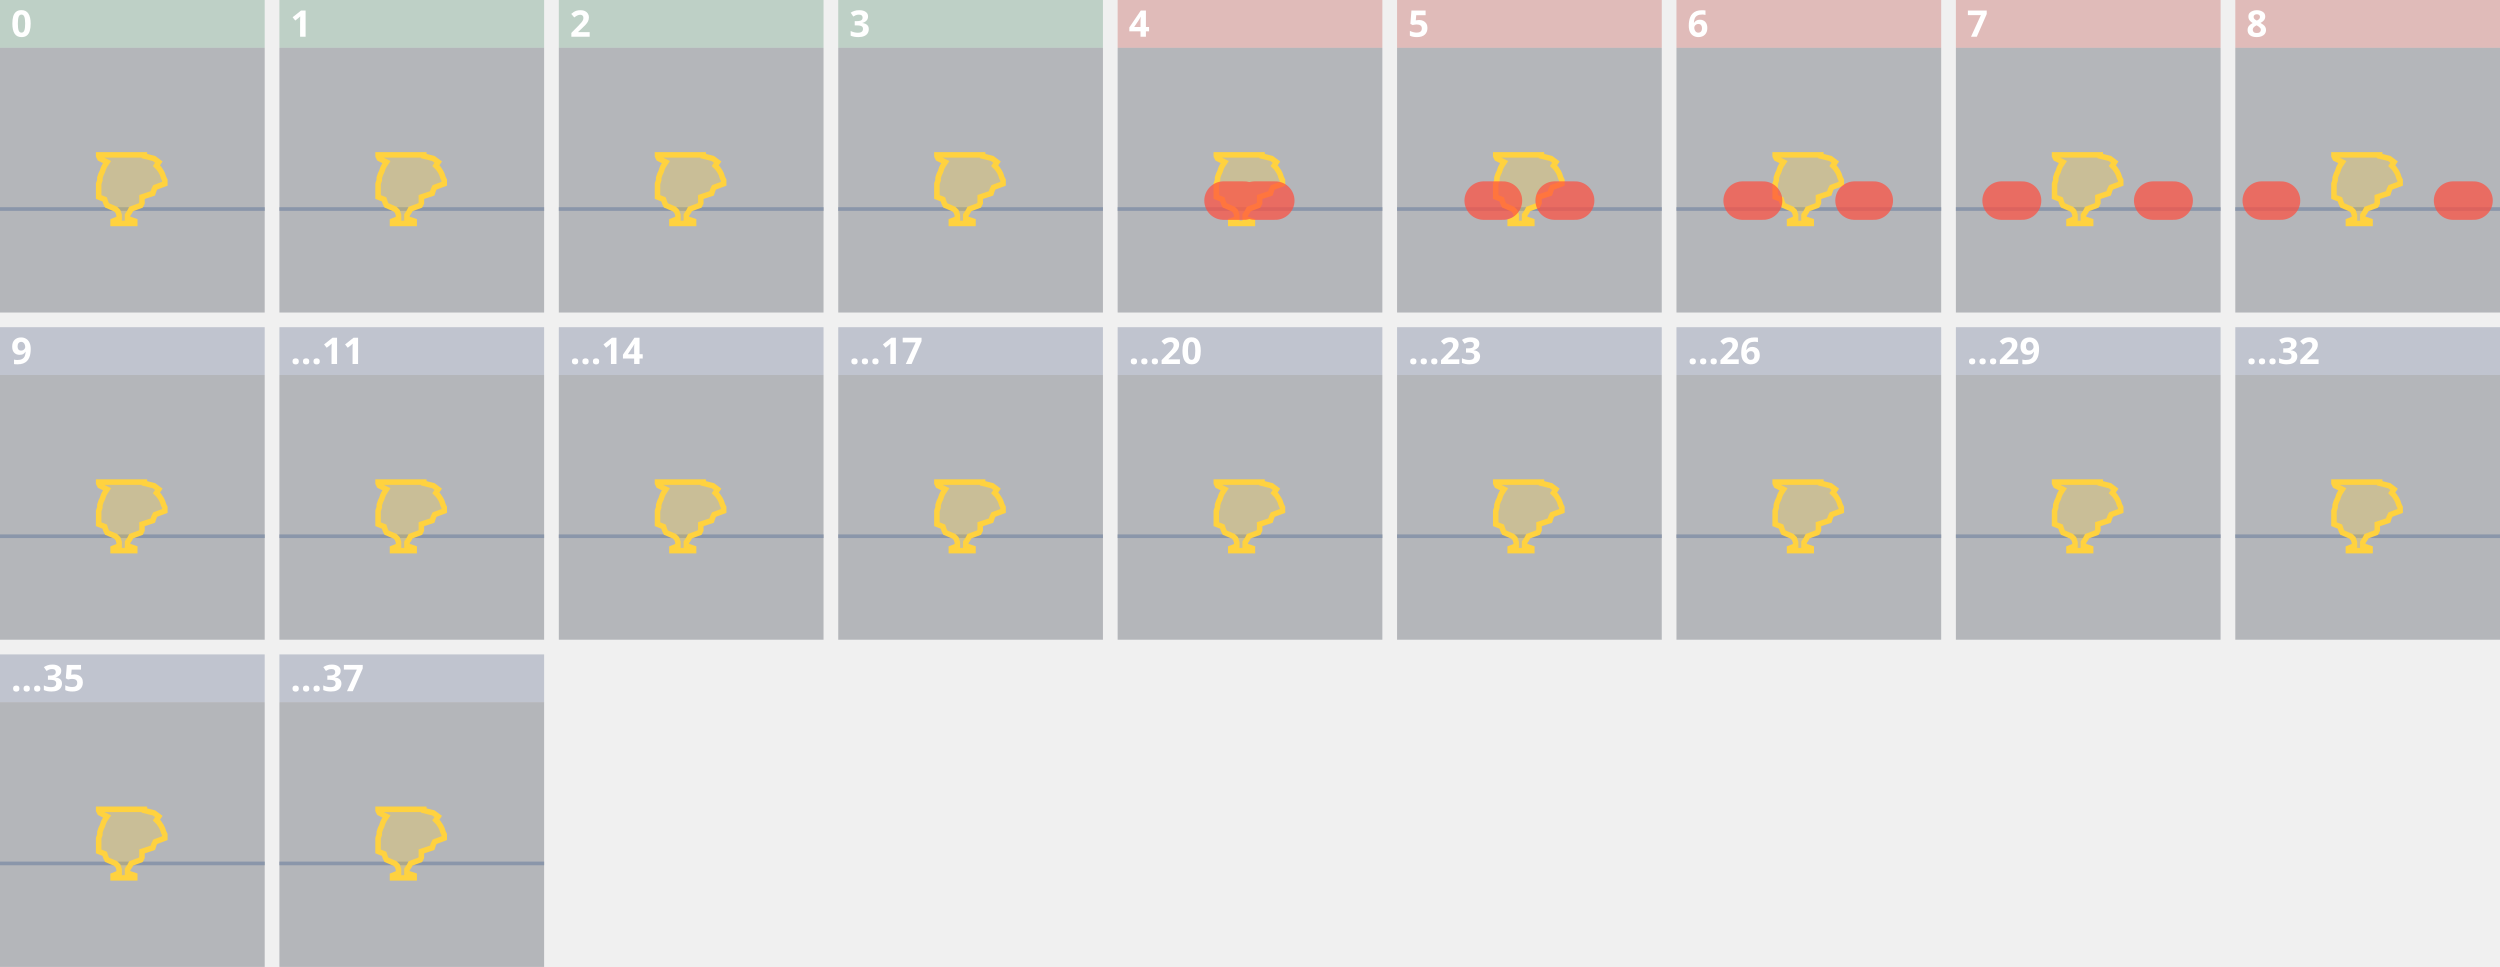
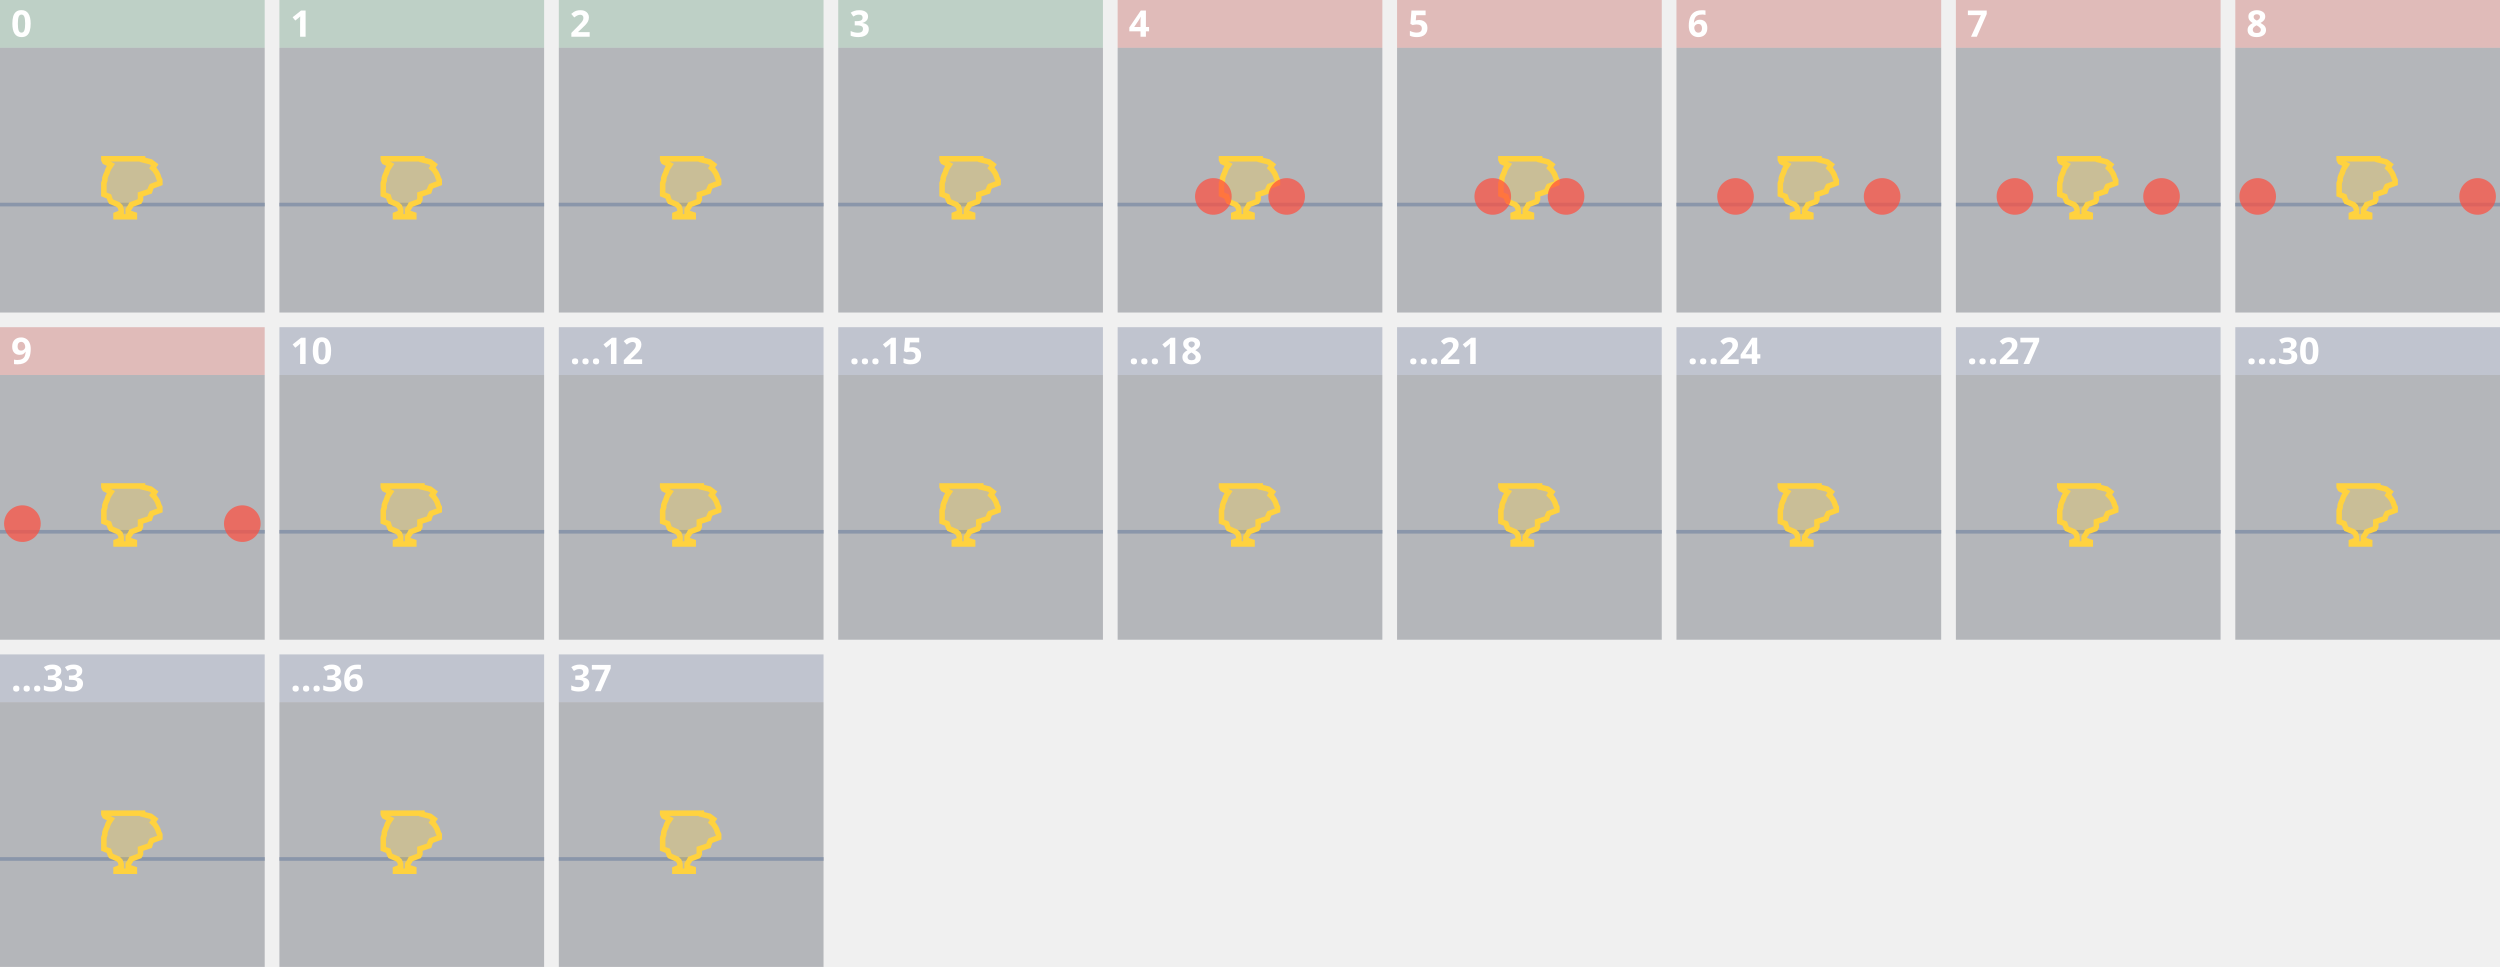
<svg xmlns="http://www.w3.org/2000/svg" viewBox="0 0 680 263" width="680" height="263">
-   <style>text{font:bold 10px sans-serif;fill:#ffffff}.k{fill:#1b2230}.g{stroke:#8a96aa;stroke-width:3.06}use{stroke-width:4.58;fill-opacity:.28}.u{stroke:#ffd23f;fill:#ffd23f}.v{stroke:#4ade80;fill:#4ade80;fill-opacity:.6}.a{stroke:#e879f9;fill:#e879f9}.o{stroke:#22d3ee;fill:#22d3ee;fill-opacity:.5}.H{color:#ff4d3d;fill:#ff4d3d;opacity:.7}.G{color:#3b9cff;fill:#3b9cff;opacity:.75}.S{color:#ffa630;fill:#ffa630;opacity:.75}.T{color:#ffa630;fill:none;stroke:#ffa630;stroke-width:6.11;stroke-dasharray:12.2}.P{color:#c49bff;fill:none;stroke:#c49bff;stroke-width:3.06;stroke-dasharray:9.2}</style>
+   <style>text{font:bold 10px sans-serif;fill:#ffffff}.k{fill:#1b2230}.g{stroke:#8a96aa;stroke-width:3.61}use{stroke-width:5.42;fill-opacity:.28}.u{stroke:#ffd23f;fill:#ffd23f}.v{stroke:#4ade80;fill:#4ade80;fill-opacity:.6}.a{stroke:#e879f9;fill:#e879f9}.o{stroke:#22d3ee;fill:#22d3ee;fill-opacity:.5}.H{color:#ff4d3d;fill:#ff4d3d;opacity:.7}.G{color:#3b9cff;fill:#3b9cff;opacity:.75}.S{color:#ffa630;fill:#ffa630;opacity:.75}.T{color:#ffa630;fill:none;stroke:#ffa630;stroke-width:7.22;stroke-dasharray:14.4}.P{color:#c49bff;fill:none;stroke:#c49bff;stroke-width:3.61;stroke-dasharray:10.8}</style>
  <defs>
    <path id="b0" d="M10 -21L-28 -21L-28 -20L-27 -18L-21 -15L-23 -12L-24 -10L-25 -7L-26 -5L-27 -2L-27 0L-28 3L-28 6L-28 8L-28 11L-28 14L-23 16L-22 19L-21 21L-14 24L-12 26L-11 29L-11 32L-16 34L-16 36L2 36L2 34L-4 32L-4 29L-2 26L-1 24L7 21L8 19L8 16L8 14L17 11L18 8L19 6L27 3L27 0L26 -2L25 -5L24 -7L22 -10L20 -12L22 -15L18 -18L10 -20Z" />
-     <rect id="K" x="-110" y="-110" width="220" height="220" class="k" />
+     <rect id="K" x="-130" y="-130" width="260" height="260" class="k" />
    <rect id="Ls" width="72" height="13" fill="#3f7d5a" />
    <rect id="La" width="72" height="13" fill="#b8332b" />
    <rect id="Le" width="72" height="13" fill="#46557a" />
  </defs>
  <use href="#Ls" x="0" y="0" />
  <text x="3" y="10">0</text>
-   <svg x="0" y="13" width="72" height="72" viewBox="-110 -110 220 220">
+   <svg x="0" y="13" width="72" height="72" viewBox="-130 -130 260 260">
    <use href="#K" />
-     <line x1="-110" y1="24" x2="110" y2="24" class="g" />
+     <line x1="-130" y1="24" x2="130" y2="24" class="g" />
    <use href="#b0" class="u" />
  </svg>
  <use href="#Ls" x="76" y="0" />
  <text x="79" y="10">1</text>
-   <svg x="76" y="13" width="72" height="72" viewBox="-110 -110 220 220">
+   <svg x="76" y="13" width="72" height="72" viewBox="-130 -130 260 260">
    <use href="#K" />
-     <line x1="-110" y1="24" x2="110" y2="24" class="g" />
+     <line x1="-130" y1="24" x2="130" y2="24" class="g" />
    <use href="#b0" class="u" />
  </svg>
  <use href="#Ls" x="152" y="0" />
  <text x="155" y="10">2</text>
-   <svg x="152" y="13" width="72" height="72" viewBox="-110 -110 220 220">
+   <svg x="152" y="13" width="72" height="72" viewBox="-130 -130 260 260">
    <use href="#K" />
-     <line x1="-110" y1="24" x2="110" y2="24" class="g" />
+     <line x1="-130" y1="24" x2="130" y2="24" class="g" />
    <use href="#b0" class="u" />
  </svg>
  <use href="#Ls" x="228" y="0" />
  <text x="231" y="10">3</text>
-   <svg x="228" y="13" width="72" height="72" viewBox="-110 -110 220 220">
+   <svg x="228" y="13" width="72" height="72" viewBox="-130 -130 260 260">
    <use href="#K" />
-     <line x1="-110" y1="24" x2="110" y2="24" class="g" />
+     <line x1="-130" y1="24" x2="130" y2="24" class="g" />
    <use href="#b0" class="u" />
  </svg>
  <use href="#La" x="304" y="0" />
  <text x="307" y="10">4</text>
-   <svg x="304" y="13" width="72" height="72" viewBox="-110 -110 220 220">
+   <svg x="304" y="13" width="72" height="72" viewBox="-130 -130 260 260">
    <use href="#K" />
-     <line x1="-110" y1="24" x2="110" y2="24" class="g" />
+     <line x1="-130" y1="24" x2="130" y2="24" class="g" />
    <use href="#b0" class="u" />
    <g class="H">
-       <line x1="4" y1="17" x2="21" y2="17" stroke="currentColor" stroke-width="32" stroke-linecap="round" />
-       <line x1="-5" y1="17" x2="-22" y2="17" stroke="currentColor" stroke-width="32" stroke-linecap="round" />
+       <line x1="36" y1="16" x2="36" y2="16" stroke="currentColor" stroke-width="36" stroke-linecap="round" />
+       <line x1="-36" y1="16" x2="-36" y2="16" stroke="currentColor" stroke-width="36" stroke-linecap="round" />
    </g>
  </svg>
  <use href="#La" x="380" y="0" />
  <text x="383" y="10">5</text>
-   <svg x="380" y="13" width="72" height="72" viewBox="-110 -110 220 220">
+   <svg x="380" y="13" width="72" height="72" viewBox="-130 -130 260 260">
    <use href="#K" />
-     <line x1="-110" y1="24" x2="110" y2="24" class="g" />
+     <line x1="-130" y1="24" x2="130" y2="24" class="g" />
    <use href="#b0" class="u" />
    <g class="H">
-       <line x1="21" y1="17" x2="38" y2="17" stroke="currentColor" stroke-width="32" stroke-linecap="round" />
-       <line x1="-22" y1="17" x2="-38" y2="17" stroke="currentColor" stroke-width="32" stroke-linecap="round" />
+       <line x1="36" y1="16" x2="36" y2="16" stroke="currentColor" stroke-width="36" stroke-linecap="round" />
+       <line x1="-36" y1="16" x2="-36" y2="16" stroke="currentColor" stroke-width="36" stroke-linecap="round" />
    </g>
  </svg>
  <use href="#La" x="456" y="0" />
  <text x="459" y="10">6</text>
-   <svg x="456" y="13" width="72" height="72" viewBox="-110 -110 220 220">
+   <svg x="456" y="13" width="72" height="72" viewBox="-130 -130 260 260">
    <use href="#K" />
-     <line x1="-110" y1="24" x2="110" y2="24" class="g" />
+     <line x1="-130" y1="24" x2="130" y2="24" class="g" />
    <use href="#b0" class="u" />
    <g class="H">
-       <line x1="38" y1="17" x2="54" y2="17" stroke="currentColor" stroke-width="32" stroke-linecap="round" />
-       <line x1="-38" y1="17" x2="-55" y2="17" stroke="currentColor" stroke-width="32" stroke-linecap="round" />
+       <line x1="72" y1="16" x2="72" y2="16" stroke="currentColor" stroke-width="36" stroke-linecap="round" />
+       <line x1="-72" y1="16" x2="-72" y2="16" stroke="currentColor" stroke-width="36" stroke-linecap="round" />
    </g>
  </svg>
  <use href="#La" x="532" y="0" />
  <text x="535" y="10">7</text>
-   <svg x="532" y="13" width="72" height="72" viewBox="-110 -110 220 220">
+   <svg x="532" y="13" width="72" height="72" viewBox="-130 -130 260 260">
    <use href="#K" />
-     <line x1="-110" y1="24" x2="110" y2="24" class="g" />
+     <line x1="-130" y1="24" x2="130" y2="24" class="g" />
    <use href="#b0" class="u" />
    <g class="H">
-       <line x1="54" y1="17" x2="71" y2="17" stroke="currentColor" stroke-width="32" stroke-linecap="round" />
-       <line x1="-55" y1="17" x2="-72" y2="17" stroke="currentColor" stroke-width="32" stroke-linecap="round" />
+       <line x1="72" y1="16" x2="72" y2="16" stroke="currentColor" stroke-width="36" stroke-linecap="round" />
+       <line x1="-72" y1="16" x2="-72" y2="16" stroke="currentColor" stroke-width="36" stroke-linecap="round" />
    </g>
  </svg>
  <use href="#La" x="608" y="0" />
  <text x="611" y="10">8</text>
-   <svg x="608" y="13" width="72" height="72" viewBox="-110 -110 220 220">
+   <svg x="608" y="13" width="72" height="72" viewBox="-130 -130 260 260">
    <use href="#K" />
-     <line x1="-110" y1="24" x2="110" y2="24" class="g" />
+     <line x1="-130" y1="24" x2="130" y2="24" class="g" />
    <use href="#b0" class="u" />
    <g class="H">
-       <line x1="71" y1="17" x2="88" y2="17" stroke="currentColor" stroke-width="32" stroke-linecap="round" />
-       <line x1="-72" y1="17" x2="-88" y2="17" stroke="currentColor" stroke-width="32" stroke-linecap="round" />
+       <line x1="108" y1="16" x2="108" y2="16" stroke="currentColor" stroke-width="36" stroke-linecap="round" />
+       <line x1="-108" y1="16" x2="-108" y2="16" stroke="currentColor" stroke-width="36" stroke-linecap="round" />
    </g>
  </svg>
-   <use href="#Le" x="0" y="89" />
+   <use href="#La" x="0" y="89" />
  <text x="3" y="99">9</text>
-   <svg x="0" y="102" width="72" height="72" viewBox="-110 -110 220 220">
+   <svg x="0" y="102" width="72" height="72" viewBox="-130 -130 260 260">
    <use href="#K" />
-     <line x1="-110" y1="24" x2="110" y2="24" class="g" />
+     <line x1="-130" y1="24" x2="130" y2="24" class="g" />
    <use href="#b0" class="u" />
+     <g class="H">
+       <line x1="108" y1="16" x2="108" y2="16" stroke="currentColor" stroke-width="36" stroke-linecap="round" />
+       <line x1="-108" y1="16" x2="-108" y2="16" stroke="currentColor" stroke-width="36" stroke-linecap="round" />
+     </g>
  </svg>
  <use href="#Le" x="76" y="89" />
-   <text x="79" y="99">…11</text>
-   <svg x="76" y="102" width="72" height="72" viewBox="-110 -110 220 220">
+   <text x="79" y="99">10</text>
+   <svg x="76" y="102" width="72" height="72" viewBox="-130 -130 260 260">
    <use href="#K" />
-     <line x1="-110" y1="24" x2="110" y2="24" class="g" />
+     <line x1="-130" y1="24" x2="130" y2="24" class="g" />
    <use href="#b0" class="u" />
  </svg>
  <use href="#Le" x="152" y="89" />
-   <text x="155" y="99">…14</text>
-   <svg x="152" y="102" width="72" height="72" viewBox="-110 -110 220 220">
+   <text x="155" y="99">…12</text>
+   <svg x="152" y="102" width="72" height="72" viewBox="-130 -130 260 260">
    <use href="#K" />
-     <line x1="-110" y1="24" x2="110" y2="24" class="g" />
+     <line x1="-130" y1="24" x2="130" y2="24" class="g" />
    <use href="#b0" class="u" />
  </svg>
  <use href="#Le" x="228" y="89" />
-   <text x="231" y="99">…17</text>
-   <svg x="228" y="102" width="72" height="72" viewBox="-110 -110 220 220">
+   <text x="231" y="99">…15</text>
+   <svg x="228" y="102" width="72" height="72" viewBox="-130 -130 260 260">
    <use href="#K" />
-     <line x1="-110" y1="24" x2="110" y2="24" class="g" />
+     <line x1="-130" y1="24" x2="130" y2="24" class="g" />
    <use href="#b0" class="u" />
  </svg>
  <use href="#Le" x="304" y="89" />
-   <text x="307" y="99">…20</text>
-   <svg x="304" y="102" width="72" height="72" viewBox="-110 -110 220 220">
+   <text x="307" y="99">…18</text>
+   <svg x="304" y="102" width="72" height="72" viewBox="-130 -130 260 260">
    <use href="#K" />
-     <line x1="-110" y1="24" x2="110" y2="24" class="g" />
+     <line x1="-130" y1="24" x2="130" y2="24" class="g" />
    <use href="#b0" class="u" />
  </svg>
  <use href="#Le" x="380" y="89" />
-   <text x="383" y="99">…23</text>
-   <svg x="380" y="102" width="72" height="72" viewBox="-110 -110 220 220">
+   <text x="383" y="99">…21</text>
+   <svg x="380" y="102" width="72" height="72" viewBox="-130 -130 260 260">
    <use href="#K" />
-     <line x1="-110" y1="24" x2="110" y2="24" class="g" />
+     <line x1="-130" y1="24" x2="130" y2="24" class="g" />
    <use href="#b0" class="u" />
  </svg>
  <use href="#Le" x="456" y="89" />
-   <text x="459" y="99">…26</text>
-   <svg x="456" y="102" width="72" height="72" viewBox="-110 -110 220 220">
+   <text x="459" y="99">…24</text>
+   <svg x="456" y="102" width="72" height="72" viewBox="-130 -130 260 260">
    <use href="#K" />
-     <line x1="-110" y1="24" x2="110" y2="24" class="g" />
+     <line x1="-130" y1="24" x2="130" y2="24" class="g" />
    <use href="#b0" class="u" />
  </svg>
  <use href="#Le" x="532" y="89" />
-   <text x="535" y="99">…29</text>
-   <svg x="532" y="102" width="72" height="72" viewBox="-110 -110 220 220">
+   <text x="535" y="99">…27</text>
+   <svg x="532" y="102" width="72" height="72" viewBox="-130 -130 260 260">
    <use href="#K" />
-     <line x1="-110" y1="24" x2="110" y2="24" class="g" />
+     <line x1="-130" y1="24" x2="130" y2="24" class="g" />
    <use href="#b0" class="u" />
  </svg>
  <use href="#Le" x="608" y="89" />
-   <text x="611" y="99">…32</text>
-   <svg x="608" y="102" width="72" height="72" viewBox="-110 -110 220 220">
+   <text x="611" y="99">…30</text>
+   <svg x="608" y="102" width="72" height="72" viewBox="-130 -130 260 260">
    <use href="#K" />
-     <line x1="-110" y1="24" x2="110" y2="24" class="g" />
+     <line x1="-130" y1="24" x2="130" y2="24" class="g" />
    <use href="#b0" class="u" />
  </svg>
  <use href="#Le" x="0" y="178" />
-   <text x="3" y="188">…35</text>
-   <svg x="0" y="191" width="72" height="72" viewBox="-110 -110 220 220">
+   <text x="3" y="188">…33</text>
+   <svg x="0" y="191" width="72" height="72" viewBox="-130 -130 260 260">
    <use href="#K" />
-     <line x1="-110" y1="24" x2="110" y2="24" class="g" />
+     <line x1="-130" y1="24" x2="130" y2="24" class="g" />
    <use href="#b0" class="u" />
  </svg>
  <use href="#Le" x="76" y="178" />
-   <text x="79" y="188">…37</text>
-   <svg x="76" y="191" width="72" height="72" viewBox="-110 -110 220 220">
+   <text x="79" y="188">…36</text>
+   <svg x="76" y="191" width="72" height="72" viewBox="-130 -130 260 260">
    <use href="#K" />
-     <line x1="-110" y1="24" x2="110" y2="24" class="g" />
+     <line x1="-130" y1="24" x2="130" y2="24" class="g" />
+     <use href="#b0" class="u" />
+   </svg>
+   <use href="#Le" x="152" y="178" />
+   <text x="155" y="188">37</text>
+   <svg x="152" y="191" width="72" height="72" viewBox="-130 -130 260 260">
+     <use href="#K" />
+     <line x1="-130" y1="24" x2="130" y2="24" class="g" />
    <use href="#b0" class="u" />
  </svg>
</svg>
